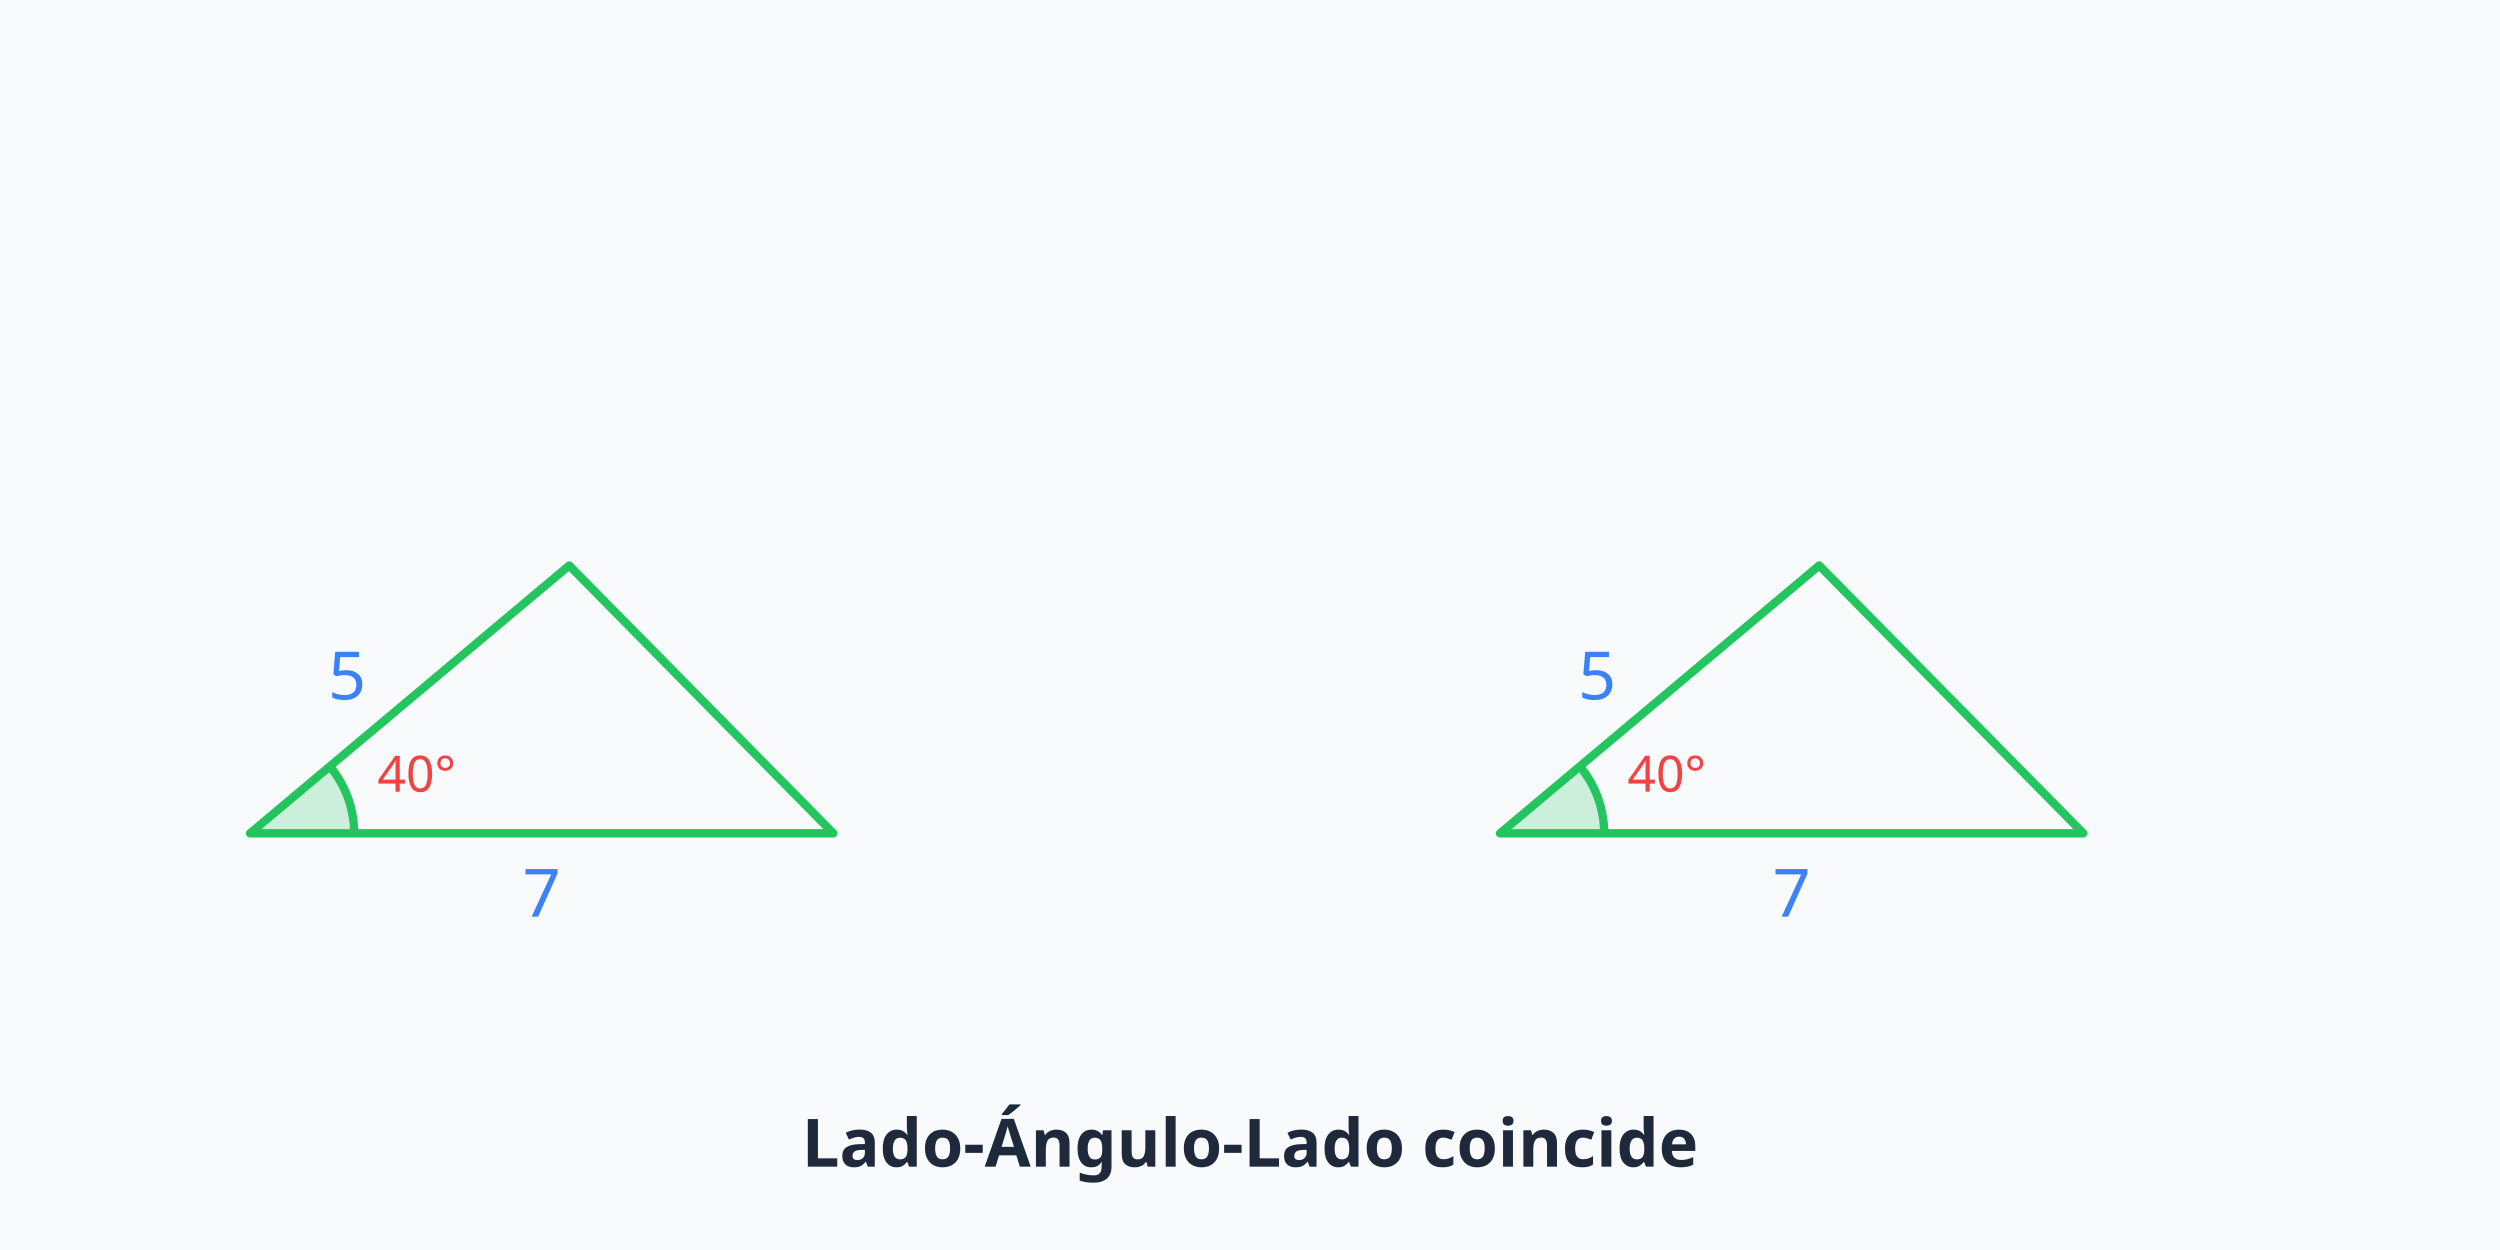
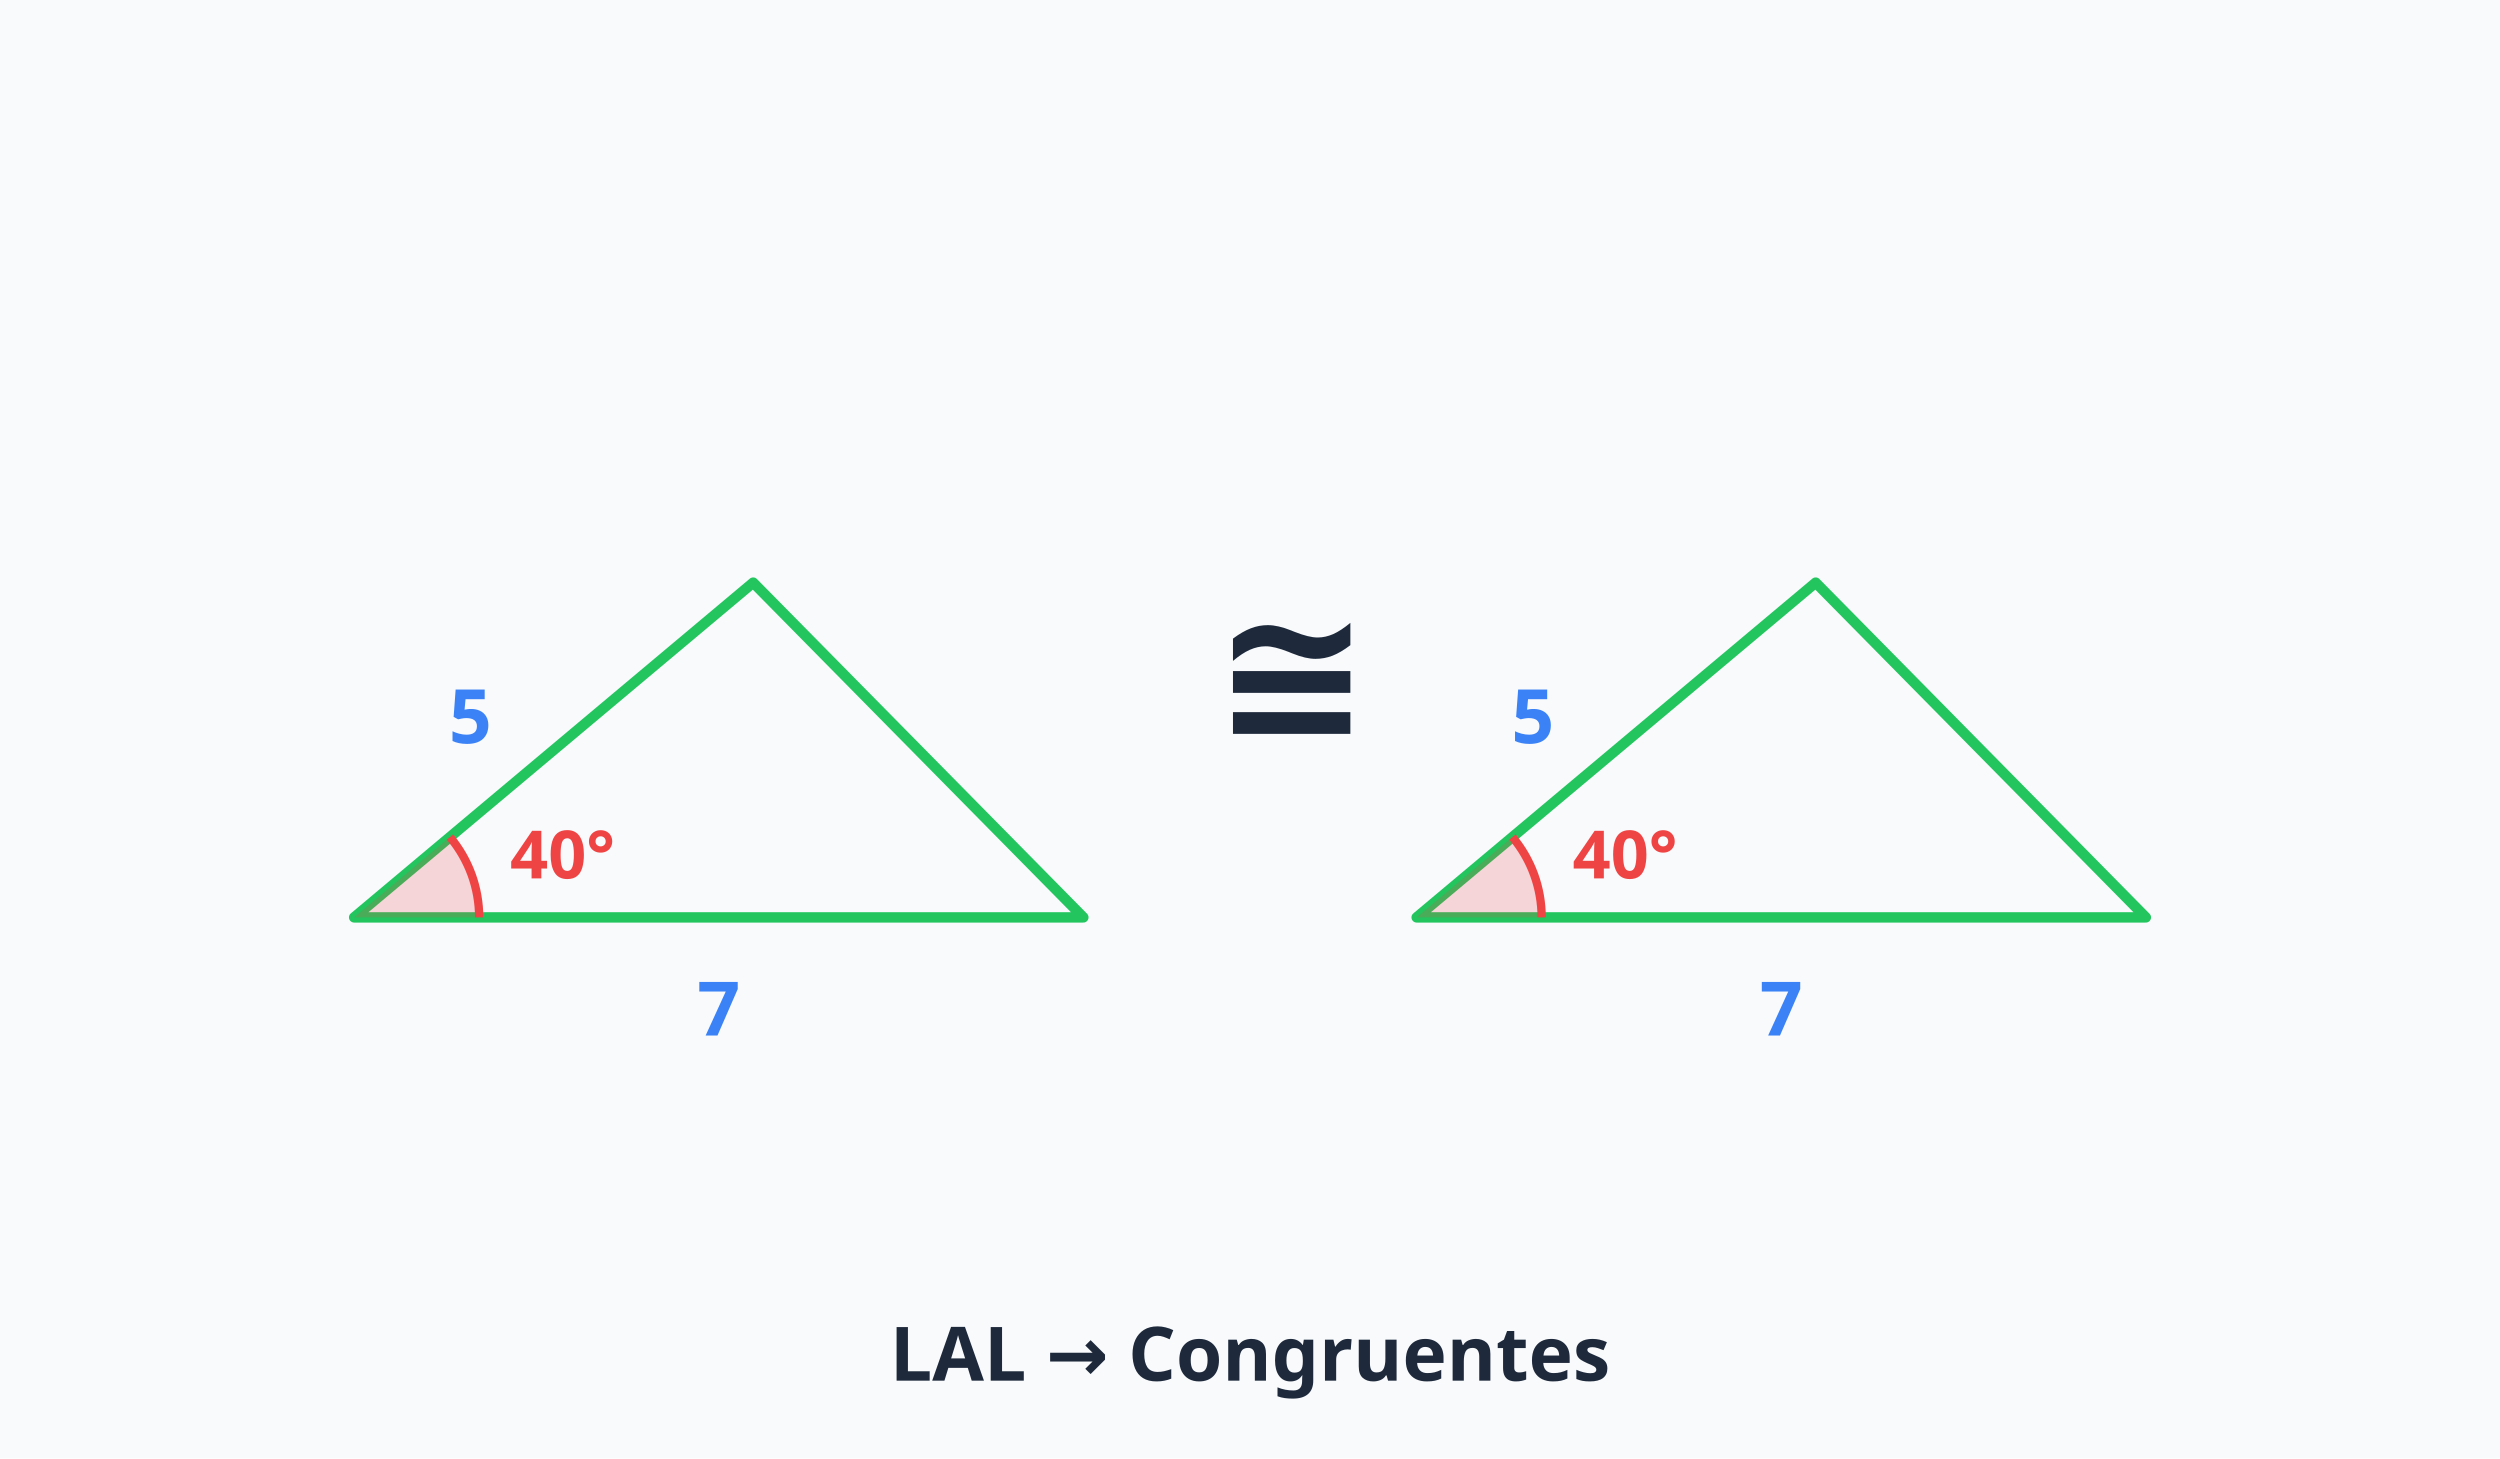
- <svg xmlns="http://www.w3.org/2000/svg" viewBox="0 0 600 300">
-   <rect width="600" height="300" fill="#f8fafc" />
-   <path d="M 60 200 L 200 200 L 136.604 135.721 Z" fill="none" stroke="#22c55e" stroke-width="2" stroke-linejoin="round" />
-   <path d="M 360 200 L 500 200 L 436.604 135.721 Z" fill="none" stroke="#22c55e" stroke-width="2" stroke-linejoin="round" />
-   <text x="130.0" y="220" font-family="sans-serif" font-size="16" font-weight="normal" fill="#3b82f6" text-anchor="middle">7</text>
-   <text x="83.302" y="167.861" font-family="sans-serif" font-size="16" font-weight="normal" fill="#3b82f6" text-anchor="middle">5</text>
-   <path d="M 60 200 L 79.15 183.93 A 25 25 0 0 1 85.00 200.00 Z" fill="#22c55e" fill-opacity="0.2" stroke="none" />
-   <path d="M 79.15 183.93 A 25 25 0 0 1 85.00 200.00" fill="none" stroke="#22c55e" stroke-width="2" />
-   <text x="100" y="190" font-family="sans-serif" font-size="12" font-weight="normal" fill="#ef4444" text-anchor="middle">40°</text>
-   <text x="430.0" y="220" font-family="sans-serif" font-size="16" font-weight="normal" fill="#3b82f6" text-anchor="middle">7</text>
-   <text x="383.302" y="167.861" font-family="sans-serif" font-size="16" font-weight="normal" fill="#3b82f6" text-anchor="middle">5</text>
-   <path d="M 360 200 L 379.15 183.93 A 25 25 0 0 1 385.00 200.00 Z" fill="#22c55e" fill-opacity="0.2" stroke="none" />
-   <path d="M 379.15 183.93 A 25 25 0 0 1 385.00 200.00" fill="none" stroke="#22c55e" stroke-width="2" />
-   <text x="400" y="190" font-family="sans-serif" font-size="12" font-weight="normal" fill="#ef4444" text-anchor="middle">40°</text>
-   <text x="300" y="280" font-family="sans-serif" font-size="16" font-weight="bold" fill="#1e293b" text-anchor="middle">Lado-Ángulo-Lado coincide</text>
+ <svg xmlns="http://www.w3.org/2000/svg" viewBox="0 0 600 350">
+   <rect width="600" height="350" fill="#f8fafc" />
+   <path d="M 85.00 220.17 L 260.00 220.17 L 180.76 139.83 Z" fill="none" stroke="#22c55e" stroke-width="2.5" stroke-linejoin="round" />
+   <path d="M 340.00 220.17 L 515.00 220.17 L 435.76 139.83 Z" fill="none" stroke="#22c55e" stroke-width="2.5" stroke-linejoin="round" />
+   <text x="172.50" y="242.17" font-family="sans-serif" font-size="18" font-weight="bold" fill="#3b82f6" text-anchor="middle" dominant-baseline="middle">7</text>
+   <text x="112.88" y="172.00" font-family="sans-serif" font-size="18" font-weight="bold" fill="#3b82f6" text-anchor="middle" dominant-baseline="middle">5</text>
+   <path d="M 85.00 220.17 L 107.98 200.89 A 30 30 0 0 1 115.00 220.17 Z" fill="#ef4444" fill-opacity="0.2" stroke="none" />
+   <path d="M 107.98 200.89 A 30 30 0 0 1 115.00 220.17" fill="none" stroke="#ef4444" stroke-width="2" />
+   <text x="135.00" y="205.17" font-family="sans-serif" font-size="16" font-weight="bold" fill="#ef4444" text-anchor="middle" dominant-baseline="middle">40°</text>
+   <text x="427.50" y="242.17" font-family="sans-serif" font-size="18" font-weight="bold" fill="#3b82f6" text-anchor="middle" dominant-baseline="middle">7</text>
+   <text x="367.88" y="172.00" font-family="sans-serif" font-size="18" font-weight="bold" fill="#3b82f6" text-anchor="middle" dominant-baseline="middle">5</text>
+   <path d="M 340.00 220.17 L 362.98 200.89 A 30 30 0 0 1 370.00 220.17 Z" fill="#ef4444" fill-opacity="0.2" stroke="none" />
+   <path d="M 362.98 200.89 A 30 30 0 0 1 370.00 220.17" fill="none" stroke="#ef4444" stroke-width="2" />
+   <text x="390.00" y="205.17" font-family="sans-serif" font-size="16" font-weight="bold" fill="#ef4444" text-anchor="middle" dominant-baseline="middle">40°</text>
+   <text x="310.00" y="165.00" font-family="sans-serif" font-size="45" font-weight="bold" fill="#1e293b" text-anchor="middle" dominant-baseline="middle">≅</text>
+   <text x="300.00" y="325.00" font-family="sans-serif" font-size="18" font-weight="bold" fill="#1e293b" text-anchor="middle" dominant-baseline="middle">LAL → Congruentes</text>
</svg>
